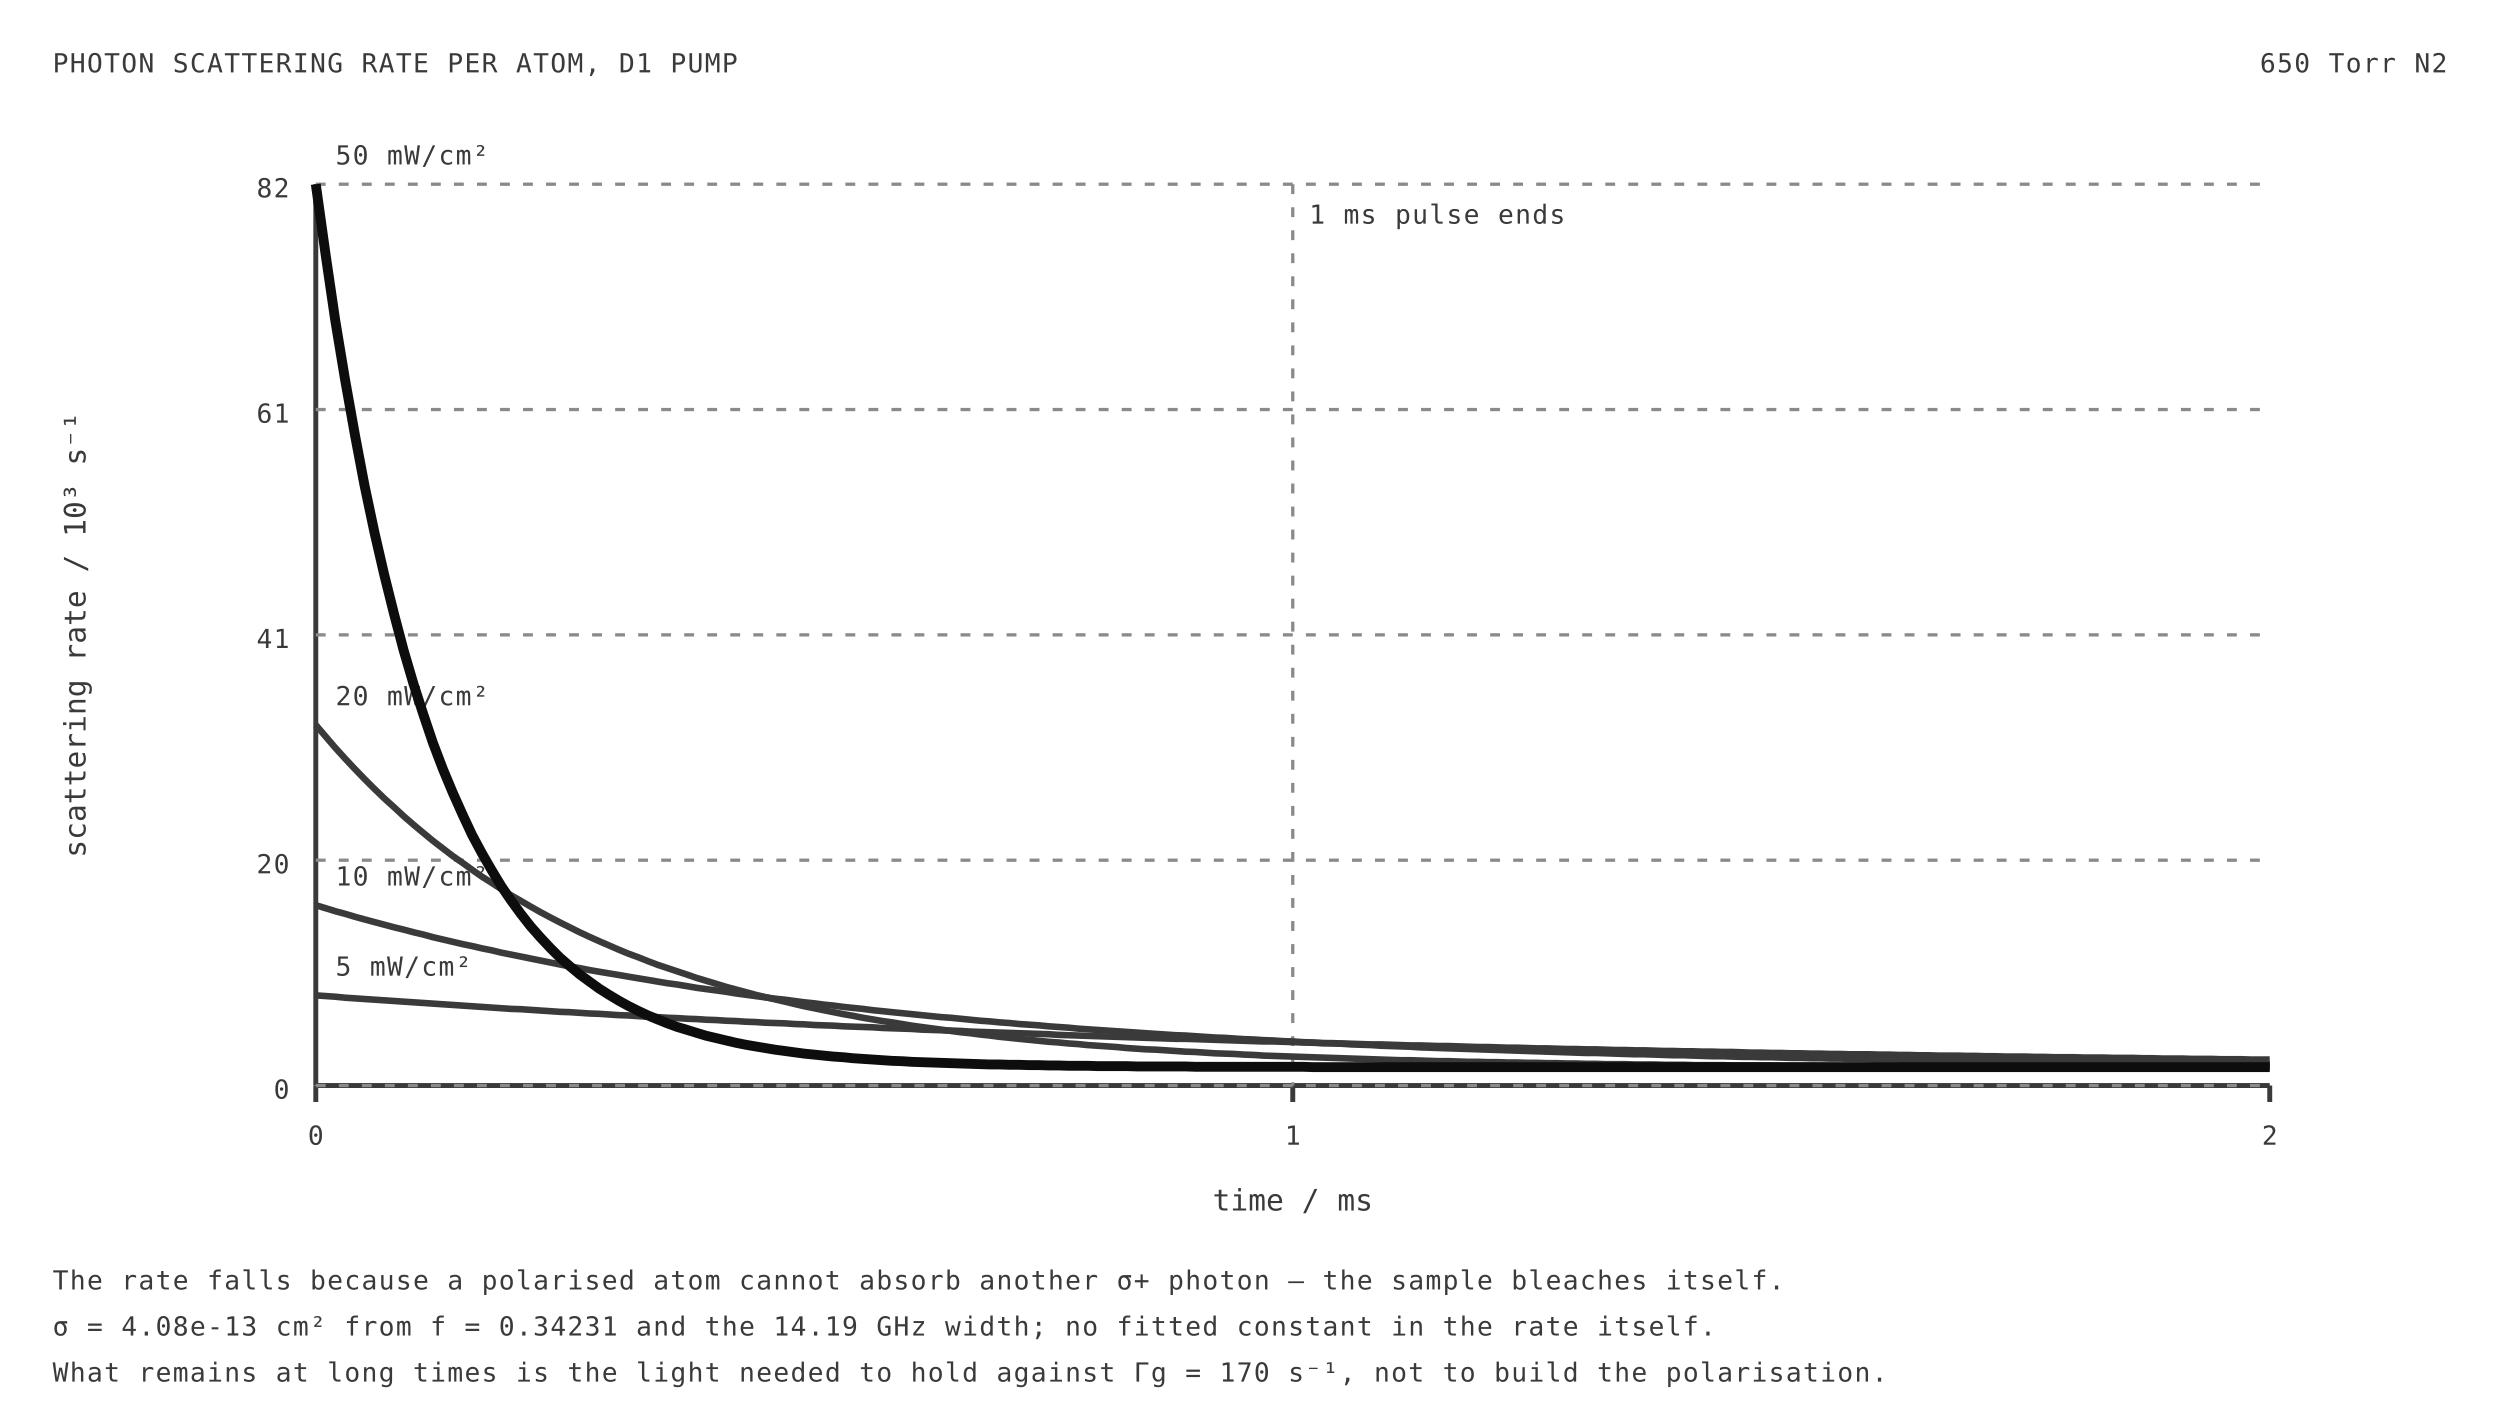
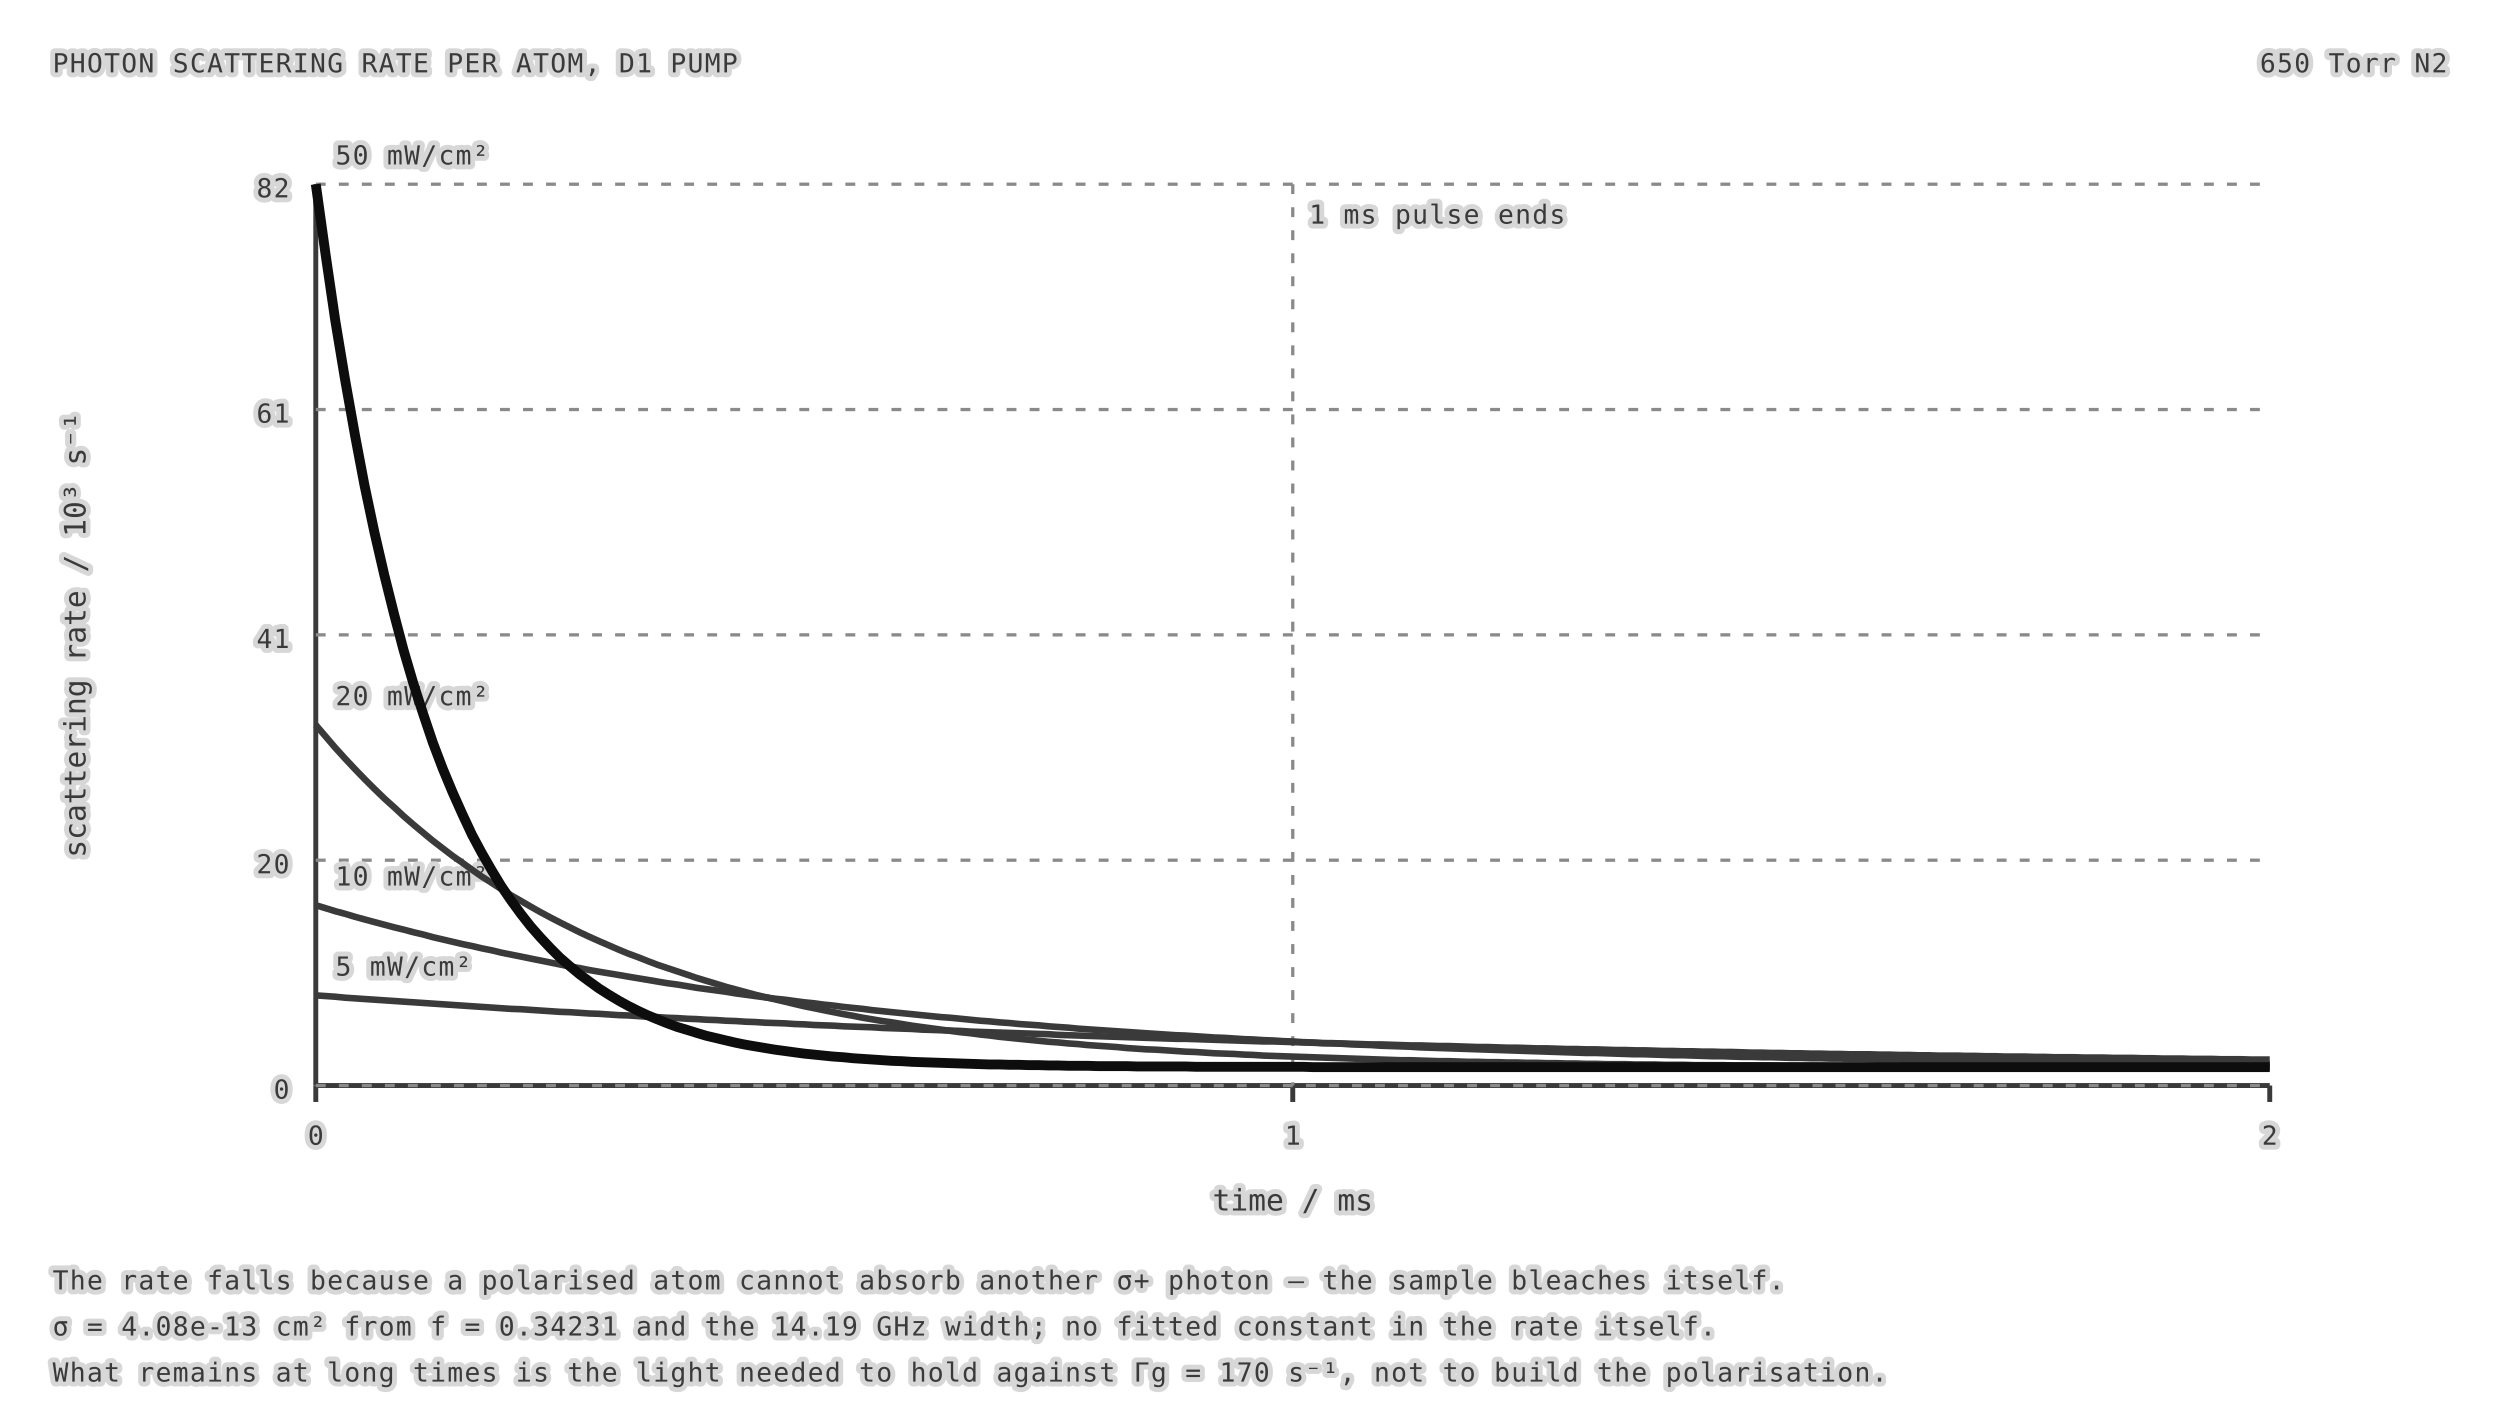
<svg xmlns="http://www.w3.org/2000/svg" viewBox="0 0 760 430" role="img" aria-labelledby="rt rd" class="lvl">
  <style>
  .lvl{font-family:"IBM Plex Mono","SF Mono",monospace}
  .l{stroke:var(--t0,#0d0d0d);stroke-width:3;fill:none}
  .m{stroke:var(--t1,#3a3a3a);stroke-width:2;fill:none}
  .thin{stroke:var(--t1,#3a3a3a);stroke-width:1.5;fill:none}
  .dash{stroke:var(--t2,#8a8a8a);stroke-width:1;stroke-dasharray:3 4;fill:none}
  text{fill:var(--t0,#0d0d0d);font-size:11px}
  .sm{font-size:9px;fill:var(--t1,#3a3a3a)}
  .xs{font-size:8px;fill:var(--t1,#3a3a3a);letter-spacing:.05em}
+   /* A label that lands on a gridline or a curve is unreadable. Paint the
+      ground colour behind the glyphs first, then the glyphs. */
+   .xs,.sm{paint-order:stroke fill;stroke:var(--t3,#d7d7d7);stroke-width:3px;
+     stroke-linejoin:round}
</style>
  <text x="16" y="22" class="xs">PHOTON SCATTERING RATE PER ATOM, D1 PUMP</text>
  <text x="744" y="22" class="xs" text-anchor="end">650 Torr N2</text>
  <line x1="96" y1="330" x2="690" y2="330" class="thin" />
  <line x1="96" y1="330" x2="96" y2="56" class="thin" />
  <line x1="96.0" y1="330" x2="96.0" y2="335" class="thin" />
  <text x="96.0" y="348" class="xs" text-anchor="middle">0</text>
  <line x1="393.0" y1="330" x2="393.0" y2="335" class="thin" />
  <text x="393.0" y="348" class="xs" text-anchor="middle">1</text>
  <line x1="690.0" y1="330" x2="690.0" y2="335" class="thin" />
  <text x="690.0" y="348" class="xs" text-anchor="middle">2</text>
  <line x1="96" y1="330.0" x2="690" y2="330.0" class="dash" />
  <text x="88" y="334.0" class="xs" text-anchor="end">0</text>
  <line x1="96" y1="261.5" x2="690" y2="261.5" class="dash" />
  <text x="88" y="265.5" class="xs" text-anchor="end">20</text>
  <line x1="96" y1="193.0" x2="690" y2="193.0" class="dash" />
  <text x="88" y="197.0" class="xs" text-anchor="end">41</text>
  <line x1="96" y1="124.5" x2="690" y2="124.5" class="dash" />
  <text x="88" y="128.5" class="xs" text-anchor="end">61</text>
  <line x1="96" y1="56.0" x2="690" y2="56.0" class="dash" />
  <text x="88" y="60.0" class="xs" text-anchor="end">82</text>
  <text x="393.0" y="368" class="sm" text-anchor="middle">time / ms</text>
  <text x="26" y="193.0" class="sm" transform="rotate(-90 26 193.0)" text-anchor="middle">scattering rate / 10³ s⁻¹</text>
  <line x1="393.0" y1="56" x2="393.0" y2="330" class="dash" />
  <text x="398.0" y="68" class="xs">1 ms pulse ends</text>
  <polyline class="m" points="96.0,302.6 99.0,302.8 101.9,303.0 104.9,303.3 107.9,303.5 110.8,303.7 113.8,303.9 116.8,304.1 119.8,304.3 122.7,304.5 125.7,304.7 128.7,304.9 131.6,305.1 134.6,305.3 137.6,305.5 140.6,305.7 143.5,305.9 146.5,306.1 149.5,306.3 152.4,306.5 155.4,306.7 158.4,306.8 161.3,307.0 164.3,307.2 167.3,307.4 170.2,307.6 173.2,307.7 176.2,307.9 179.2,308.1 182.1,308.2 185.1,308.4 188.1,308.6 191.0,308.7 194.0,308.9 197.0,309.1 199.9,309.2 202.9,309.4 205.9,309.5 208.9,309.7 211.8,309.8 214.8,310.0 217.8,310.1 220.7,310.3 223.7,310.4 226.7,310.6 229.6,310.7 232.6,310.9 235.6,311.0 238.6,311.1 241.5,311.3 244.5,311.4 247.5,311.6 250.4,311.7 253.4,311.8 256.4,312.0 259.3,312.1 262.3,312.2 265.3,312.3 268.3,312.5 271.2,312.6 274.2,312.7 277.2,312.8 280.1,313.0 283.1,313.1 286.1,313.2 289.0,313.3 292.0,313.4 295.0,313.6 298.0,313.7 300.9,313.8 303.9,313.9 306.9,314.0 309.8,314.1 312.8,314.2 315.8,314.3 318.8,314.4 321.7,314.6 324.7,314.7 327.7,314.8 330.6,314.9 333.6,315.0 336.6,315.1 339.5,315.2 342.5,315.3 345.5,315.4 348.4,315.5 351.4,315.6 354.4,315.7 357.4,315.8 360.3,315.8 363.3,315.9 366.3,316.0 369.2,316.1 372.2,316.2 375.2,316.3 378.2,316.4 381.1,316.5 384.1,316.6 387.1,316.6 390.0,316.7 393.0,316.8 396.0,316.9 398.9,317.0 401.9,317.1 404.9,317.1 407.8,317.2 410.8,317.3 413.8,317.4 416.8,317.5 419.7,317.5 422.7,317.6 425.7,317.7 428.6,317.8 431.6,317.8 434.6,317.9 437.6,318.0 440.5,318.0 443.5,318.1 446.5,318.2 449.4,318.3 452.4,318.3 455.4,318.4 458.3,318.5 461.3,318.5 464.3,318.6 467.2,318.7 470.2,318.7 473.2,318.8 476.2,318.9 479.1,318.9 482.1,319.0 485.1,319.0 488.0,319.1 491.0,319.2 494.0,319.2 496.9,319.3 499.9,319.3 502.9,319.4 505.9,319.5 508.8,319.5 511.8,319.6 514.8,319.6 517.7,319.7 520.7,319.7 523.7,319.8 526.6,319.8 529.6,319.9 532.6,320.0 535.6,320.0 538.5,320.1 541.5,320.1 544.5,320.2 547.4,320.2 550.4,320.3 553.4,320.3 556.3,320.4 559.3,320.4 562.3,320.5 565.3,320.5 568.2,320.5 571.2,320.6 574.2,320.6 577.1,320.7 580.1,320.7 583.1,320.8 586.0,320.8 589.0,320.9 592.0,320.9 595.0,320.9 597.9,321.0 600.9,321.0 603.9,321.1 606.8,321.1 609.8,321.2 612.8,321.2 615.7,321.2 618.7,321.3 621.7,321.3 624.7,321.4 627.6,321.4 630.6,321.4 633.6,321.5 636.5,321.5 639.5,321.5 642.5,321.6 645.4,321.6 648.4,321.6 651.4,321.7 654.4,321.7 657.3,321.8 660.3,321.8 663.3,321.8 666.2,321.9 669.2,321.9 672.2,321.9 675.1,322.0 678.1,322.0 681.1,322.0 684.1,322.1 687.0,322.1 690.0,322.1" />
  <text x="102.0" y="296.6" class="xs">5 mW/cm²</text>
  <polyline class="m" points="96.0,275.2 99.0,276.1 101.9,277.0 104.9,277.8 107.9,278.7 110.8,279.5 113.8,280.3 116.8,281.1 119.8,281.9 122.7,282.6 125.7,283.4 128.7,284.1 131.6,284.9 134.6,285.6 137.6,286.3 140.6,287.0 143.5,287.6 146.5,288.3 149.5,288.9 152.4,289.6 155.4,290.2 158.4,290.8 161.3,291.4 164.3,292.0 167.3,292.6 170.2,293.2 173.2,293.8 176.2,294.3 179.2,294.9 182.1,295.4 185.1,295.9 188.1,296.4 191.0,296.9 194.0,297.4 197.0,297.9 199.9,298.4 202.9,298.9 205.9,299.3 208.9,299.8 211.8,300.3 214.8,300.7 217.8,301.1 220.7,301.5 223.7,302.0 226.7,302.4 229.6,302.8 232.6,303.2 235.6,303.6 238.6,303.9 241.5,304.3 244.5,304.7 247.5,305.0 250.4,305.4 253.4,305.7 256.4,306.1 259.3,306.4 262.3,306.7 265.3,307.1 268.3,307.4 271.2,307.7 274.2,308.0 277.2,308.3 280.1,308.6 283.1,308.9 286.1,309.2 289.0,309.4 292.0,309.7 295.0,310.0 298.0,310.3 300.9,310.5 303.9,310.8 306.9,311.0 309.8,311.3 312.8,311.5 315.8,311.7 318.8,312.0 321.7,312.2 324.7,312.4 327.7,312.7 330.6,312.9 333.6,313.1 336.6,313.3 339.5,313.5 342.5,313.7 345.5,313.9 348.4,314.1 351.4,314.3 354.4,314.5 357.4,314.7 360.3,314.8 363.3,315.0 366.3,315.2 369.2,315.4 372.2,315.5 375.2,315.7 378.2,315.9 381.1,316.0 384.1,316.2 387.1,316.3 390.0,316.5 393.0,316.6 396.0,316.8 398.9,316.9 401.9,317.1 404.9,317.2 407.8,317.3 410.8,317.5 413.8,317.6 416.8,317.7 419.7,317.9 422.7,318.0 425.7,318.1 428.6,318.2 431.6,318.4 434.6,318.5 437.6,318.6 440.5,318.7 443.5,318.8 446.5,318.9 449.4,319.0 452.4,319.1 455.4,319.2 458.3,319.3 461.3,319.4 464.3,319.5 467.2,319.6 470.2,319.7 473.2,319.8 476.2,319.9 479.1,320.0 482.1,320.1 485.1,320.1 488.0,320.2 491.0,320.3 494.0,320.4 496.9,320.5 499.9,320.5 502.9,320.6 505.9,320.7 508.8,320.8 511.8,320.8 514.8,320.9 517.7,321.0 520.7,321.1 523.7,321.1 526.6,321.2 529.6,321.3 532.6,321.3 535.6,321.4 538.5,321.4 541.5,321.5 544.5,321.6 547.4,321.6 550.4,321.7 553.4,321.7 556.3,321.8 559.3,321.8 562.3,321.9 565.3,321.9 568.2,322.0 571.2,322.1 574.2,322.1 577.1,322.1 580.1,322.2 583.1,322.2 586.0,322.3 589.0,322.3 592.0,322.4 595.0,322.4 597.9,322.5 600.9,322.5 603.9,322.6 606.8,322.6 609.8,322.6 612.8,322.7 615.7,322.7 618.7,322.7 621.7,322.8 624.7,322.8 627.6,322.9 630.6,322.9 633.6,322.9 636.5,323.0 639.5,323.0 642.5,323.0 645.4,323.1 648.4,323.1 651.4,323.1 654.4,323.2 657.3,323.2 660.3,323.2 663.3,323.2 666.2,323.3 669.2,323.3 672.2,323.3 675.1,323.3 678.1,323.4 681.1,323.4 684.1,323.4 687.0,323.5 690.0,323.5" />
  <text x="102.0" y="269.2" class="xs">10 mW/cm²</text>
  <polyline class="m" points="96.0,220.4 99.0,223.9 101.9,227.3 104.9,230.6 107.9,233.8 110.8,236.8 113.8,239.8 116.8,242.7 119.8,245.4 122.7,248.1 125.7,250.7 128.7,253.2 131.6,255.6 134.6,257.9 137.6,260.2 140.6,262.3 143.5,264.4 146.5,266.5 149.5,268.4 152.4,270.3 155.4,272.2 158.4,273.9 161.3,275.6 164.3,277.3 167.3,278.9 170.2,280.4 173.2,281.9 176.2,283.4 179.2,284.8 182.1,286.1 185.1,287.4 188.1,288.7 191.0,289.9 194.0,291.0 197.0,292.2 199.9,293.3 202.9,294.3 205.9,295.3 208.9,296.3 211.8,297.3 214.8,298.2 217.8,299.1 220.7,300.0 223.7,300.8 226.7,301.6 229.6,302.4 232.6,303.1 235.6,303.8 238.6,304.5 241.5,305.2 244.5,305.9 247.5,306.5 250.4,307.1 253.4,307.7 256.4,308.3 259.3,308.8 262.3,309.4 265.3,309.9 268.3,310.4 271.2,310.8 274.2,311.3 277.2,311.8 280.1,312.2 283.1,312.6 286.1,313.0 289.0,313.4 292.0,313.8 295.0,314.1 298.0,314.5 300.9,314.8 303.9,315.2 306.9,315.5 309.8,315.8 312.8,316.1 315.8,316.4 318.8,316.7 321.7,316.9 324.7,317.2 327.7,317.4 330.6,317.7 333.6,317.9 336.6,318.1 339.5,318.3 342.5,318.6 345.5,318.8 348.4,319.0 351.4,319.1 354.4,319.3 357.4,319.5 360.3,319.7 363.3,319.8 366.3,320.0 369.2,320.2 372.2,320.3 375.2,320.4 378.2,320.6 381.1,320.7 384.1,320.9 387.1,321.0 390.0,321.1 393.0,321.2 396.0,321.3 398.9,321.4 401.9,321.5 404.9,321.6 407.8,321.7 410.8,321.8 413.8,321.9 416.8,322.0 419.7,322.1 422.7,322.2 425.7,322.3 428.6,322.3 431.6,322.4 434.6,322.5 437.6,322.6 440.5,322.6 443.5,322.7 446.5,322.8 449.4,322.8 452.4,322.9 455.4,322.9 458.3,323.0 461.3,323.0 464.3,323.1 467.2,323.1 470.2,323.2 473.2,323.2 476.2,323.3 479.1,323.3 482.1,323.4 485.1,323.4 488.0,323.5 491.0,323.5 494.0,323.5 496.9,323.6 499.9,323.6 502.9,323.6 505.9,323.7 508.8,323.7 511.8,323.7 514.8,323.8 517.7,323.8 520.7,323.8 523.7,323.8 526.6,323.9 529.6,323.9 532.6,323.9 535.6,323.9 538.5,323.9 541.5,324.0 544.5,324.0 547.4,324.0 550.4,324.0 553.4,324.0 556.3,324.1 559.3,324.1 562.3,324.1 565.3,324.1 568.2,324.1 571.2,324.1 574.2,324.2 577.1,324.2 580.1,324.2 583.1,324.2 586.0,324.2 589.0,324.2 592.0,324.2 595.0,324.2 597.9,324.3 600.9,324.3 603.9,324.3 606.8,324.3 609.8,324.3 612.8,324.3 615.7,324.3 618.7,324.3 621.7,324.3 624.7,324.3 627.6,324.3 630.6,324.4 633.6,324.4 636.5,324.4 639.5,324.4 642.5,324.4 645.4,324.4 648.4,324.4 651.4,324.4 654.4,324.4 657.3,324.4 660.3,324.4 663.3,324.4 666.2,324.4 669.2,324.4 672.2,324.4 675.1,324.4 678.1,324.4 681.1,324.5 684.1,324.5 687.0,324.5 690.0,324.5" />
  <text x="102.0" y="214.4" class="xs">20 mW/cm²</text>
  <polyline class="l" points="96.0,56.0 99.0,77.5 101.9,97.3 104.9,115.4 107.9,132.2 110.8,147.5 113.8,161.7 116.8,174.7 119.8,186.7 122.7,197.7 125.7,207.9 128.7,217.2 131.6,225.8 134.6,233.7 137.6,240.9 140.6,247.6 143.5,253.8 146.5,259.4 149.5,264.6 152.4,269.4 155.4,273.8 158.4,277.9 161.3,281.6 164.3,285.0 167.3,288.2 170.2,291.1 173.2,293.7 176.2,296.2 179.2,298.4 182.1,300.5 185.1,302.4 188.1,304.2 191.0,305.8 194.0,307.3 197.0,308.7 199.9,309.9 202.9,311.1 205.9,312.2 208.9,313.1 211.8,314.0 214.8,314.9 217.8,315.6 220.7,316.3 223.7,317.0 226.7,317.6 229.6,318.1 232.6,318.6 235.6,319.1 238.6,319.5 241.5,319.9 244.5,320.3 247.5,320.6 250.4,320.9 253.4,321.2 256.4,321.4 259.3,321.7 262.3,321.9 265.3,322.1 268.3,322.3 271.2,322.5 274.2,322.6 277.2,322.8 280.1,322.9 283.1,323.0 286.1,323.1 289.0,323.2 292.0,323.3 295.0,323.4 298.0,323.5 300.9,323.6 303.9,323.6 306.9,323.7 309.8,323.7 312.8,323.8 315.8,323.8 318.8,323.9 321.7,323.9 324.7,324.0 327.7,324.0 330.6,324.0 333.6,324.1 336.6,324.1 339.5,324.1 342.5,324.1 345.5,324.2 348.4,324.2 351.4,324.2 354.4,324.2 357.4,324.2 360.3,324.2 363.3,324.3 366.3,324.3 369.2,324.3 372.2,324.3 375.2,324.3 378.2,324.3 381.1,324.3 384.1,324.3 387.1,324.3 390.0,324.3 393.0,324.3 396.0,324.3 398.9,324.4 401.9,324.4 404.9,324.4 407.8,324.4 410.8,324.4 413.8,324.4 416.8,324.4 419.7,324.4 422.7,324.4 425.7,324.4 428.6,324.4 431.6,324.4 434.6,324.4 437.6,324.4 440.5,324.4 443.5,324.4 446.5,324.4 449.4,324.4 452.4,324.4 455.4,324.4 458.3,324.4 461.3,324.4 464.3,324.4 467.2,324.4 470.2,324.4 473.2,324.4 476.2,324.4 479.1,324.4 482.1,324.4 485.1,324.4 488.0,324.4 491.0,324.4 494.0,324.4 496.9,324.4 499.9,324.4 502.9,324.4 505.9,324.4 508.8,324.4 511.8,324.4 514.8,324.4 517.7,324.4 520.7,324.4 523.7,324.4 526.6,324.4 529.6,324.4 532.6,324.4 535.6,324.4 538.5,324.4 541.5,324.4 544.5,324.4 547.4,324.4 550.4,324.4 553.4,324.4 556.3,324.4 559.3,324.4 562.3,324.4 565.3,324.4 568.2,324.4 571.2,324.4 574.2,324.4 577.1,324.4 580.1,324.4 583.1,324.4 586.0,324.4 589.0,324.4 592.0,324.4 595.0,324.4 597.9,324.4 600.9,324.4 603.9,324.4 606.8,324.4 609.8,324.4 612.8,324.4 615.7,324.4 618.7,324.4 621.7,324.4 624.7,324.4 627.6,324.4 630.6,324.4 633.6,324.4 636.5,324.4 639.5,324.4 642.5,324.4 645.4,324.4 648.4,324.4 651.4,324.4 654.4,324.4 657.3,324.4 660.3,324.4 663.3,324.4 666.2,324.4 669.2,324.4 672.2,324.4 675.1,324.4 678.1,324.4 681.1,324.4 684.1,324.4 687.0,324.4 690.0,324.4" />
  <text x="102.0" y="50.0" class="xs">50 mW/cm²</text>
  <text x="16" y="392" class="xs">The rate falls because a polarised atom cannot absorb another σ+ photon — the sample bleaches itself.</text>
  <text x="16" y="406" class="xs">σ = 4.08e-13 cm² from f = 0.34231 and the 14.19 GHz width; no fitted constant in the rate itself.</text>
  <text x="16" y="420" class="xs">What remains at long times is the light needed to hold against Γg = 170 s⁻¹, not to build the polarisation.</text>
</svg>
